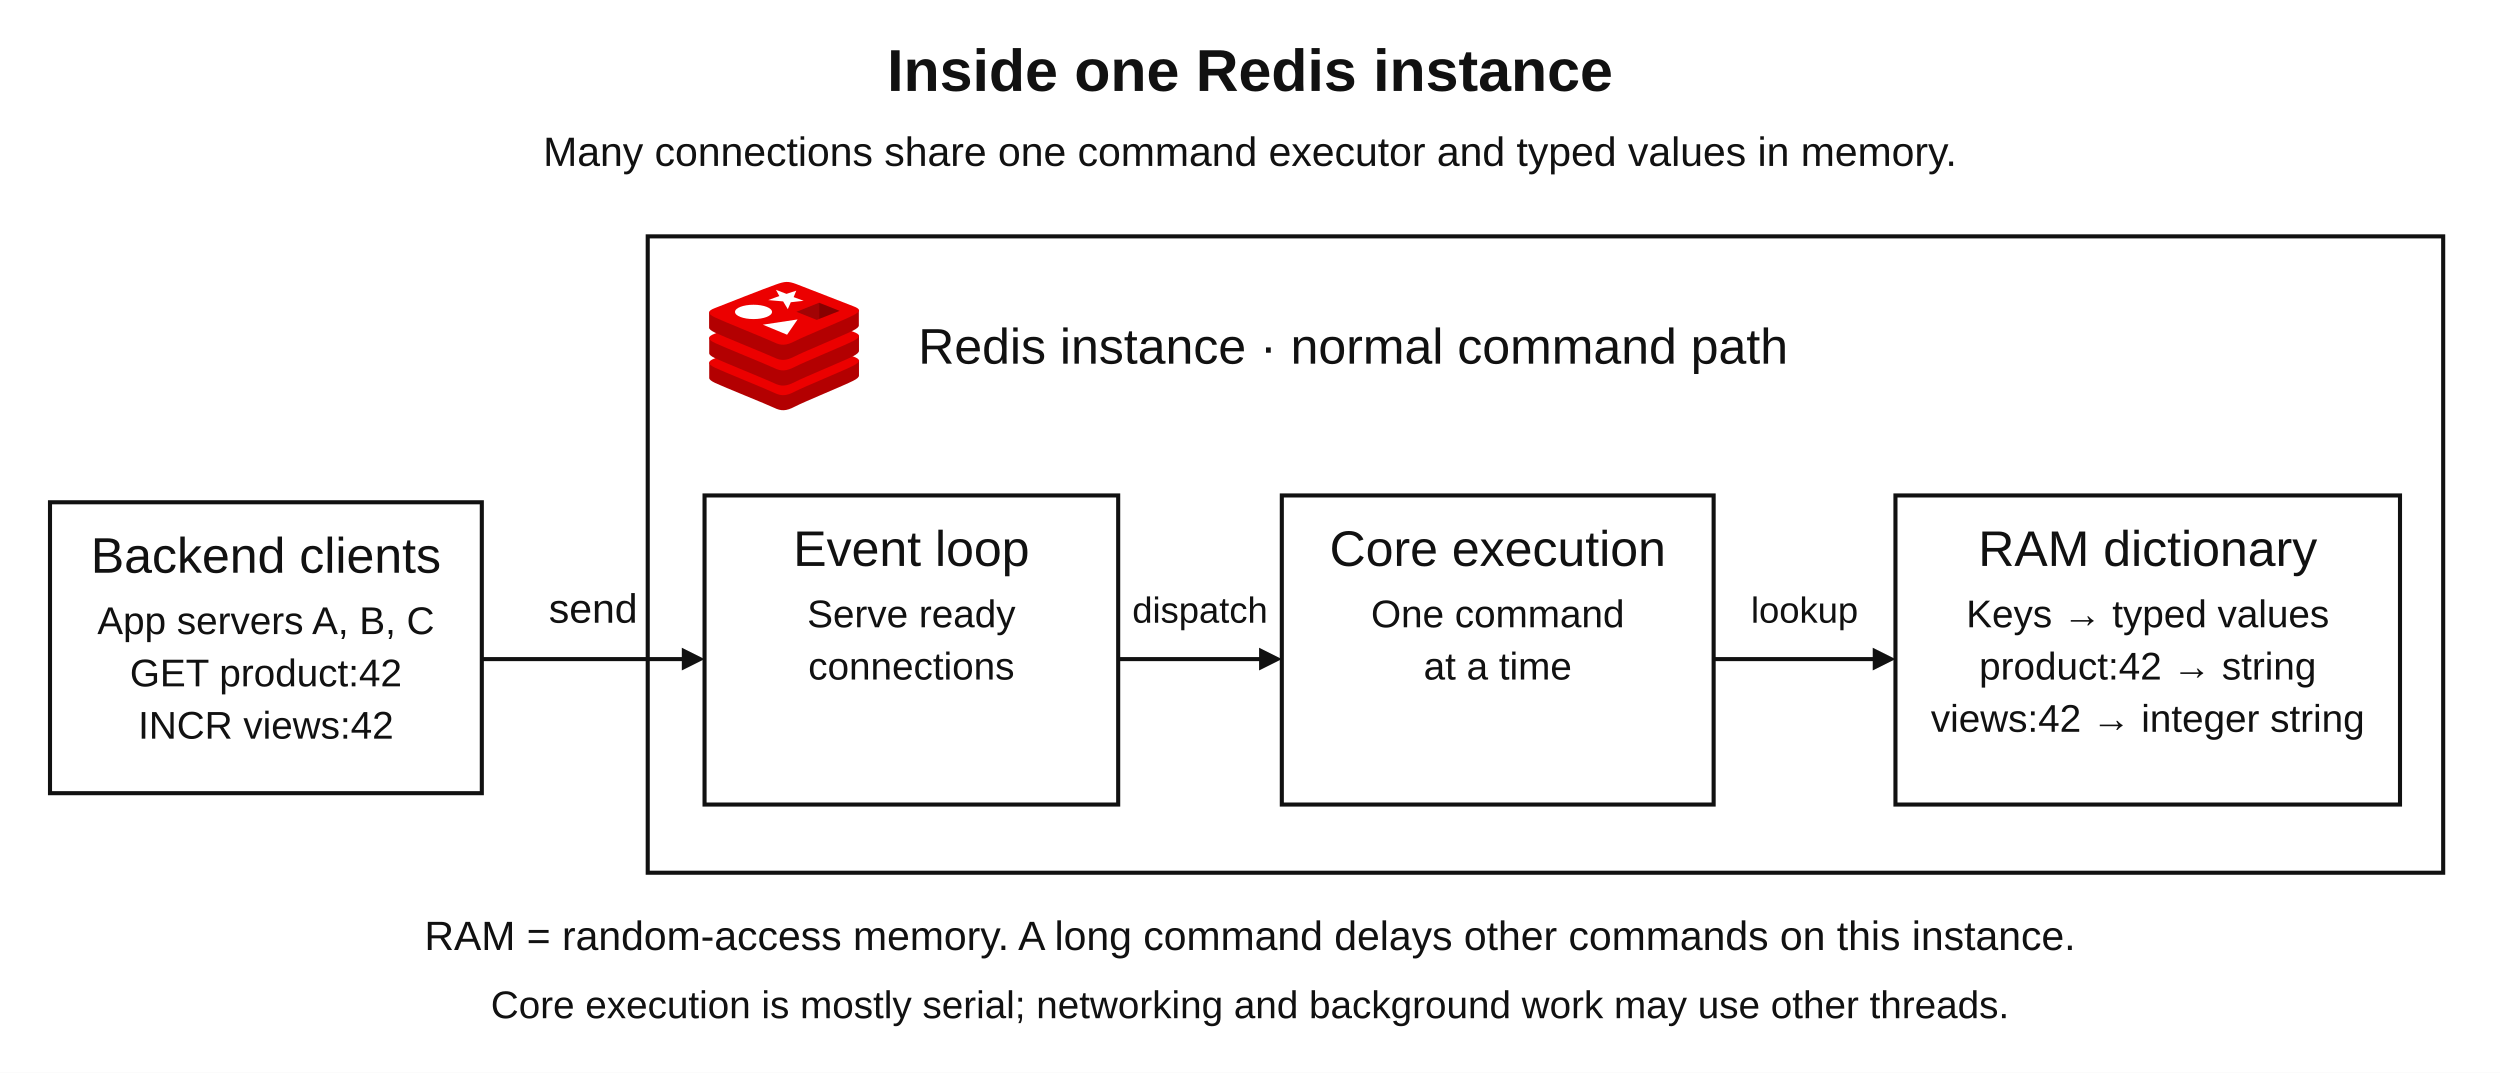
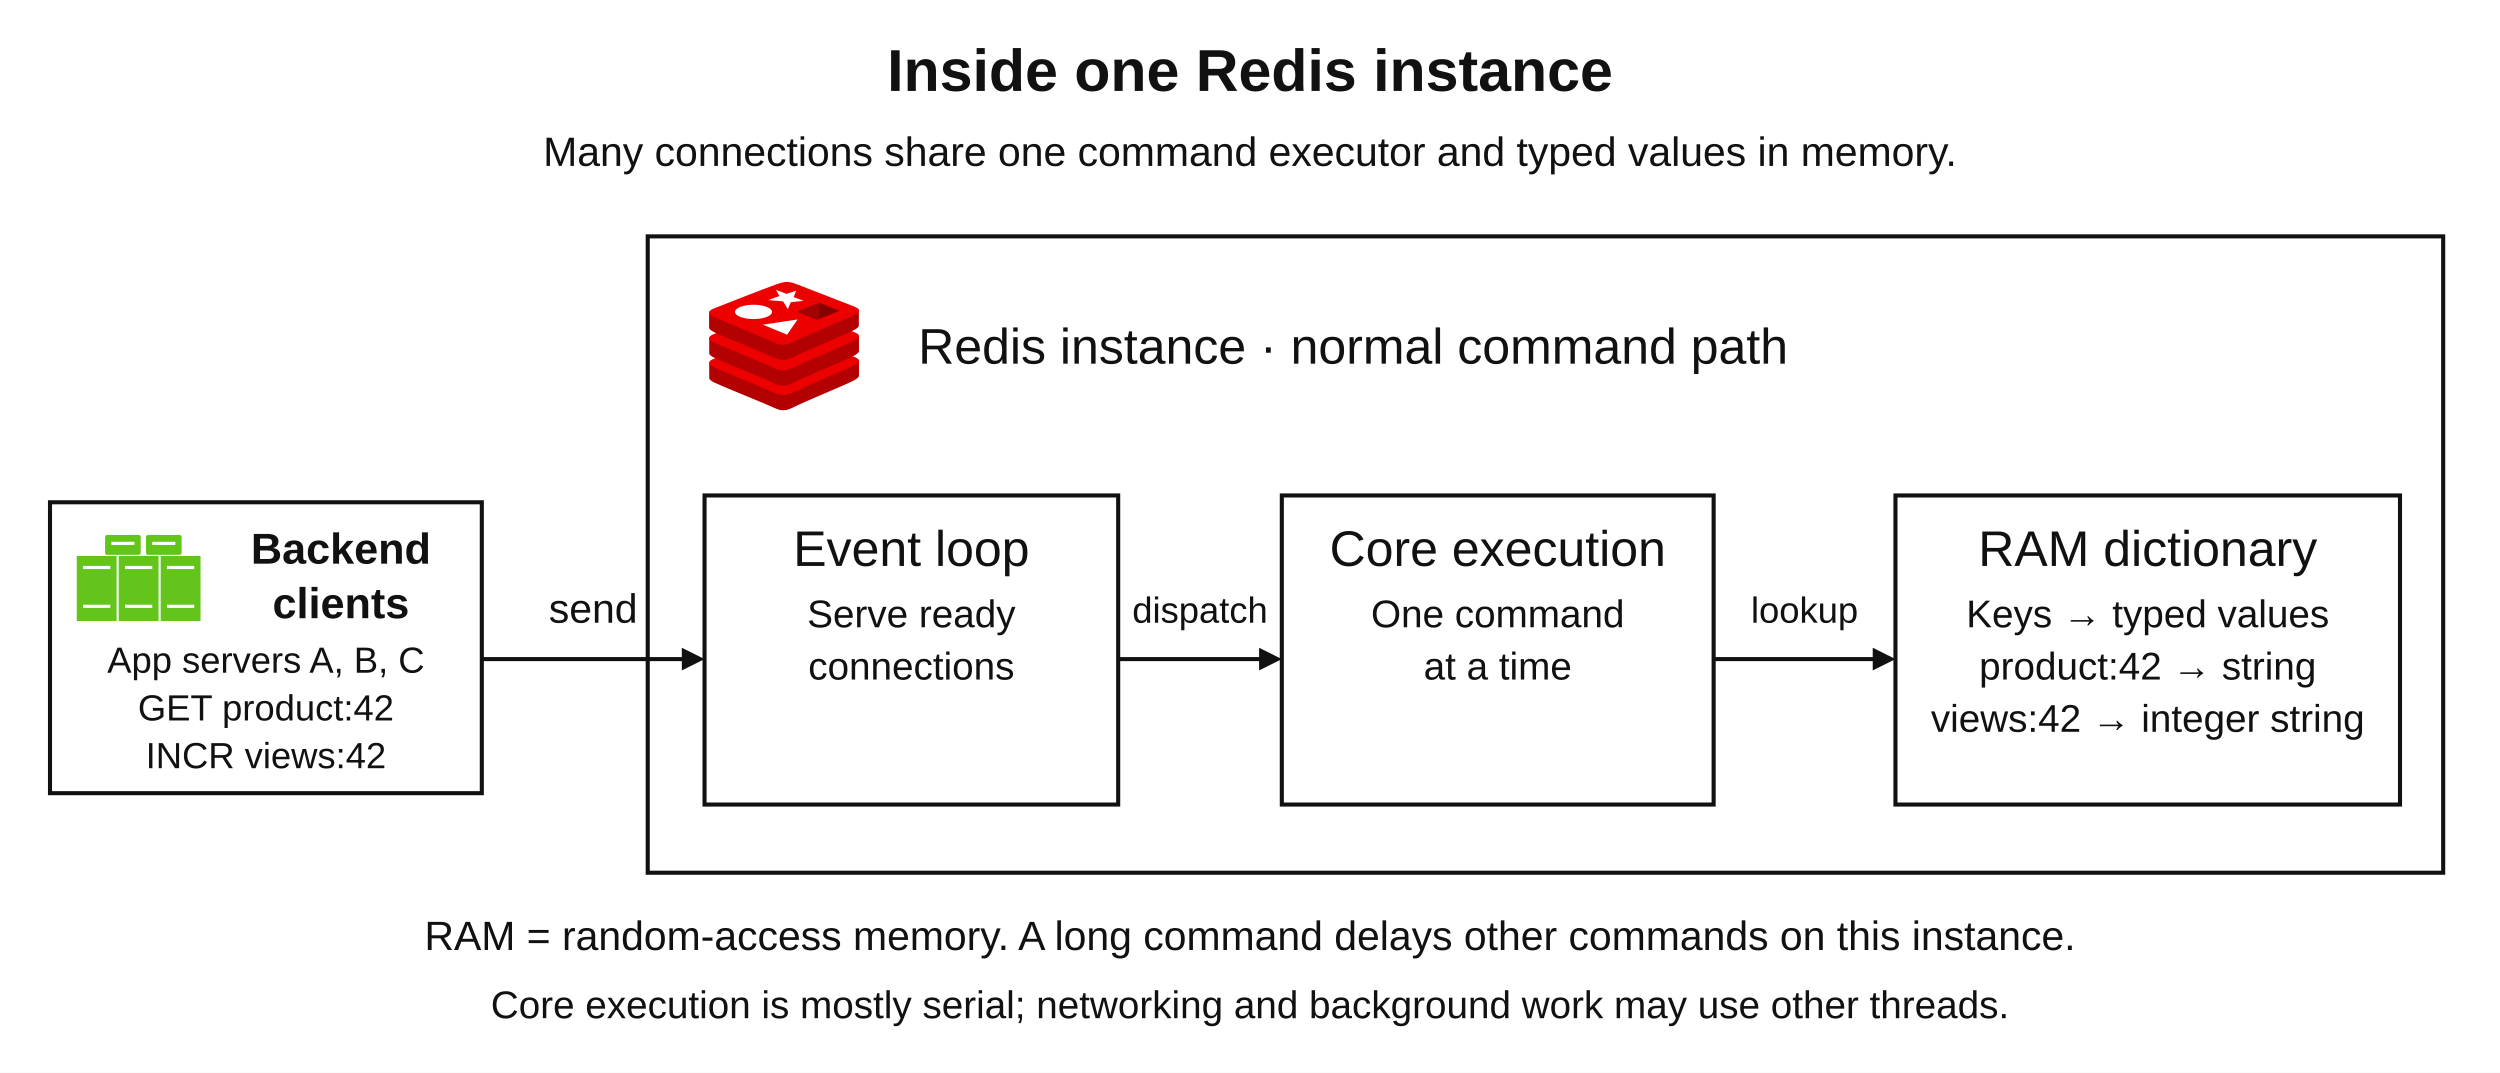
<svg xmlns="http://www.w3.org/2000/svg" width="1100" height="472" viewBox="0 0 1100 472" role="img" aria-labelledby="title desc">
  <defs>
+     <symbol id="backend-server-cluster" viewBox="0 0 130 90">
+       <g fill="#63c51b">
+         <rect x="33" y="3" width="34" height="19" rx="2" />
+         <rect x="72" y="3" width="34" height="19" rx="2" />
+         <rect x="6" y="23" width="38" height="62" />
+         <rect x="46" y="23" width="38" height="62" />
+         <rect x="86" y="23" width="38" height="62" />
+       </g>
+       <path d="M12 34H38M12 71H38M52 34H78M52 71H78M92 34H118M92 71H118M39 11H61M78 11H100" fill="none" stroke="#fff" stroke-width="3" />
+     </symbol>
    <symbol id="redis-red" viewBox="1.2 10.2 125.6 107.6">
      <path fill="#b30001" d="M121.8 93.1c-6.7 3.5-41.4 17.7-48.8 21.6-7.4 3.9-11.5 3.8-17.3 1S13 98.1 6.3 94.9c-3.3-1.6-5-2.9-5-4.2V78s48-10.5 55.8-13.2c7.8-2.8 10.4-2.9 17-.5s46.1 9.5 52.6 11.9v12.5c0 1.3-1.5 2.7-4.9 4.4z" />
      <path fill="#ec0000" d="M121.8 80.5C115.1 84 80.4 98.2 73 102.1c-7.4 3.9-11.5 3.8-17.3 1-5.8-2.8-42.7-17.7-49.4-20.9C-.3 79-.5 76.8 6 74.3c6.5-2.6 43.2-17 51-19.7 7.8-2.8 10.4-2.9 17-.5s41.1 16.1 47.6 18.5c6.7 2.4 6.9 4.4.2 7.9z" />
      <path fill="#b30001" d="M121.8 72.5C115.1 76 80.4 90.2 73 94.1c-7.4 3.8-11.5 3.8-17.3 1C49.9 92.3 13 77.4 6.3 74.2c-3.3-1.6-5-2.9-5-4.2V57.3s48-10.5 55.8-13.2c7.8-2.8 10.4-2.9 17-.5s46.1 9.5 52.6 11.9V68c0 1.3-1.5 2.7-4.9 4.5z" />
      <path fill="#ec0000" d="M121.8 59.8c-6.7 3.5-41.4 17.7-48.8 21.6-7.4 3.8-11.5 3.8-17.3 1C49.9 79.6 13 64.7 6.3 61.5s-6.8-5.4-.3-7.9c6.5-2.6 43.2-17 51-19.7 7.8-2.8 10.4-2.9 17-.5s41.1 16.1 47.6 18.5c6.7 2.4 6.9 4.4.2 7.9z" />
      <path fill="#b30001" d="M121.8 51c-6.7 3.5-41.4 17.7-48.8 21.6-7.4 3.8-11.5 3.8-17.3 1C49.9 70.9 13 56 6.3 52.8c-3.3-1.6-5.1-2.9-5.1-4.2V35.9s48-10.5 55.8-13.2c7.8-2.8 10.4-2.9 17-.5s46.1 9.5 52.6 11.9v12.5c.1 1.3-1.4 2.6-4.8 4.4z" />
      <path fill="#ec0000" d="M121.8 38.3C115.1 41.8 80.4 56 73 59.9c-7.4 3.8-11.5 3.8-17.3 1S13 43.3 6.3 40.1s-6.8-5.4-.3-7.9c6.5-2.6 43.2-17 51-19.7 7.8-2.8 10.4-2.9 17-.5s41.1 16.1 47.6 18.5c6.7 2.4 6.9 4.4.2 7.8z" />
      <path fill="#fff" d="M80.4 26.1l-10.8 1.2-2.5 5.8-3.9-6.5-12.5-1.1 9.3-3.4-2.8-5.2 8.8 3.4 8.2-2.7L72 23z" />
      <path fill="#fff" d="M66.5 54.5l-20.3-8.4 29.1-4.4z" />
      <ellipse fill="#fff" cx="38.4" cy="35.4" rx="15.5" ry="6" />
      <path fill="#870000" d="M93.3 27.7l17.2 6.8-17.2 6.8z" />
      <path fill="#a20304" d="M74.3 35.3l19-7.6v13.6l-1.9.8z" />
    </symbol>
    <marker id="arrow" markerWidth="10" markerHeight="10" viewBox="0 0 10 10" refX="7.5" refY="5" orient="auto" markerUnits="userSpaceOnUse">
      <path d="M0 0L10 5L0 10Z" fill="#111" />
    </marker>
    <style>text{font-family:Arial,Helvetica,sans-serif;fill:#111}.box{fill:#fff;stroke:#111;stroke-width:1.8}.flow{fill:none;stroke:#111;stroke-width:1.8;stroke-linejoin:round;marker-end:url(#arrow)}.plain{fill:none;stroke:#111;stroke-width:1.8}</style>
  </defs>
  <rect width="1100" height="472" fill="#fff" />
  <text x="550" y="40" font-size="26" text-anchor="middle" font-weight="700">Inside one Redis instance</text>
  <text x="550" y="73" font-size="18" text-anchor="middle">Many connections share one command executor and typed values in memory.</text>
  <rect id="redis-process-boundary" class="box" x="285" y="104" width="790" height="280" />
  <use id="instance-redis-icon" href="#redis-red" x="312" y="124" width="66" height="56.541" />
  <text x="404" y="160" font-size="22" text-anchor="start">Redis instance · normal command path</text>
  <rect id="backend-connections" class="box" x="22" y="221" width="190" height="128" />
-   <text x="117.0" y="252" font-size="22" text-anchor="middle">Backend clients</text>
-   <text x="117.0" y="279" font-size="17" text-anchor="middle">App servers A, B, C</text>
-   <text x="117.0" y="302" font-size="17" text-anchor="middle">GET product:42</text>
-   <text x="117.0" y="325" font-size="17" text-anchor="middle">INCR views:42</text>
+   <use id="backend-connections-icon" href="#backend-server-cluster" x="31" y="234" width="60" height="41.538" />
+   <text x="150" y="248" font-size="19" text-anchor="middle" font-weight="bold">Backend</text>
+   <text x="150" y="272" font-size="19" text-anchor="middle" font-weight="bold">clients</text>
+   <text x="117" y="296" font-size="16" text-anchor="middle">App servers A, B, C</text>
+   <text x="117" y="317" font-size="16" text-anchor="middle">GET product:42</text>
+   <text x="117" y="338" font-size="16" text-anchor="middle">INCR views:42</text>
  <rect id="event-loop" class="box" x="310" y="218" width="182" height="136" />
  <text x="401.0" y="249" font-size="22" text-anchor="middle">Event loop</text>
  <text x="401.0" y="276" font-size="17" text-anchor="middle">Serve ready</text>
  <text x="401.0" y="299" font-size="17" text-anchor="middle">connections</text>
  <rect id="serial-command-execution" class="box" x="564" y="218" width="190" height="136" />
  <text x="659.0" y="249" font-size="22" text-anchor="middle">Core execution</text>
  <text x="659.0" y="276" font-size="17" text-anchor="middle">One command</text>
  <text x="659.0" y="299" font-size="17" text-anchor="middle">at a time</text>
  <rect id="ram-key-dictionary" class="box" x="834" y="218" width="222" height="136" />
  <text x="945.0" y="249" font-size="22" text-anchor="middle">RAM dictionary</text>
  <text x="945.0" y="276" font-size="17" text-anchor="middle">Keys → typed values</text>
  <text x="945.0" y="299" font-size="17" text-anchor="middle">product:42 → string</text>
  <text x="945.0" y="322" font-size="17" text-anchor="middle">views:42 → integer string</text>
  <path id="backend-to-event-loop" class="flow" d="M212 290 L307.5 290" />
  <text x="261" y="274" font-size="18" text-anchor="middle">send</text>
  <path id="event-loop-dispatch" class="flow" d="M492 290 L561.5 290" />
  <text x="528" y="274" font-size="16" text-anchor="middle">dispatch</text>
  <path id="command-key-lookup" class="flow" d="M754 290 L831.5 290" />
  <text x="794" y="274" font-size="16" text-anchor="middle">lookup</text>
  <text x="550" y="418" font-size="18" text-anchor="middle">RAM = random-access memory. A long command delays other commands on this instance.</text>
  <text x="550" y="448" font-size="17" text-anchor="middle">Core execution is mostly serial; networking and background work may use other threads.</text>
</svg>
